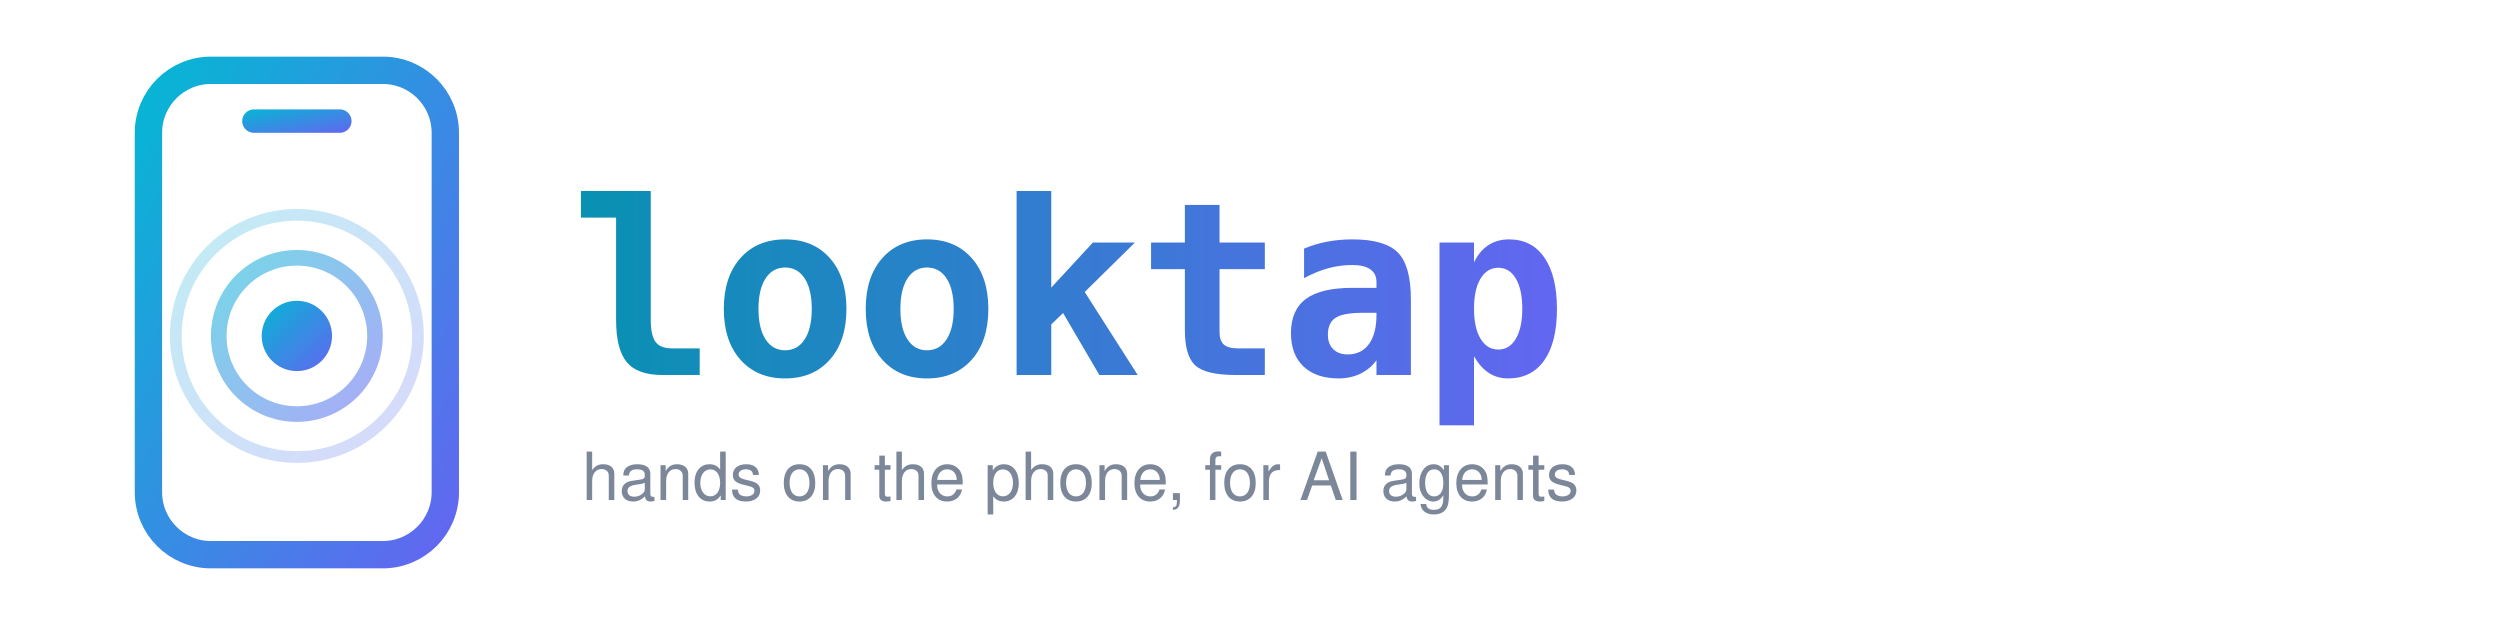
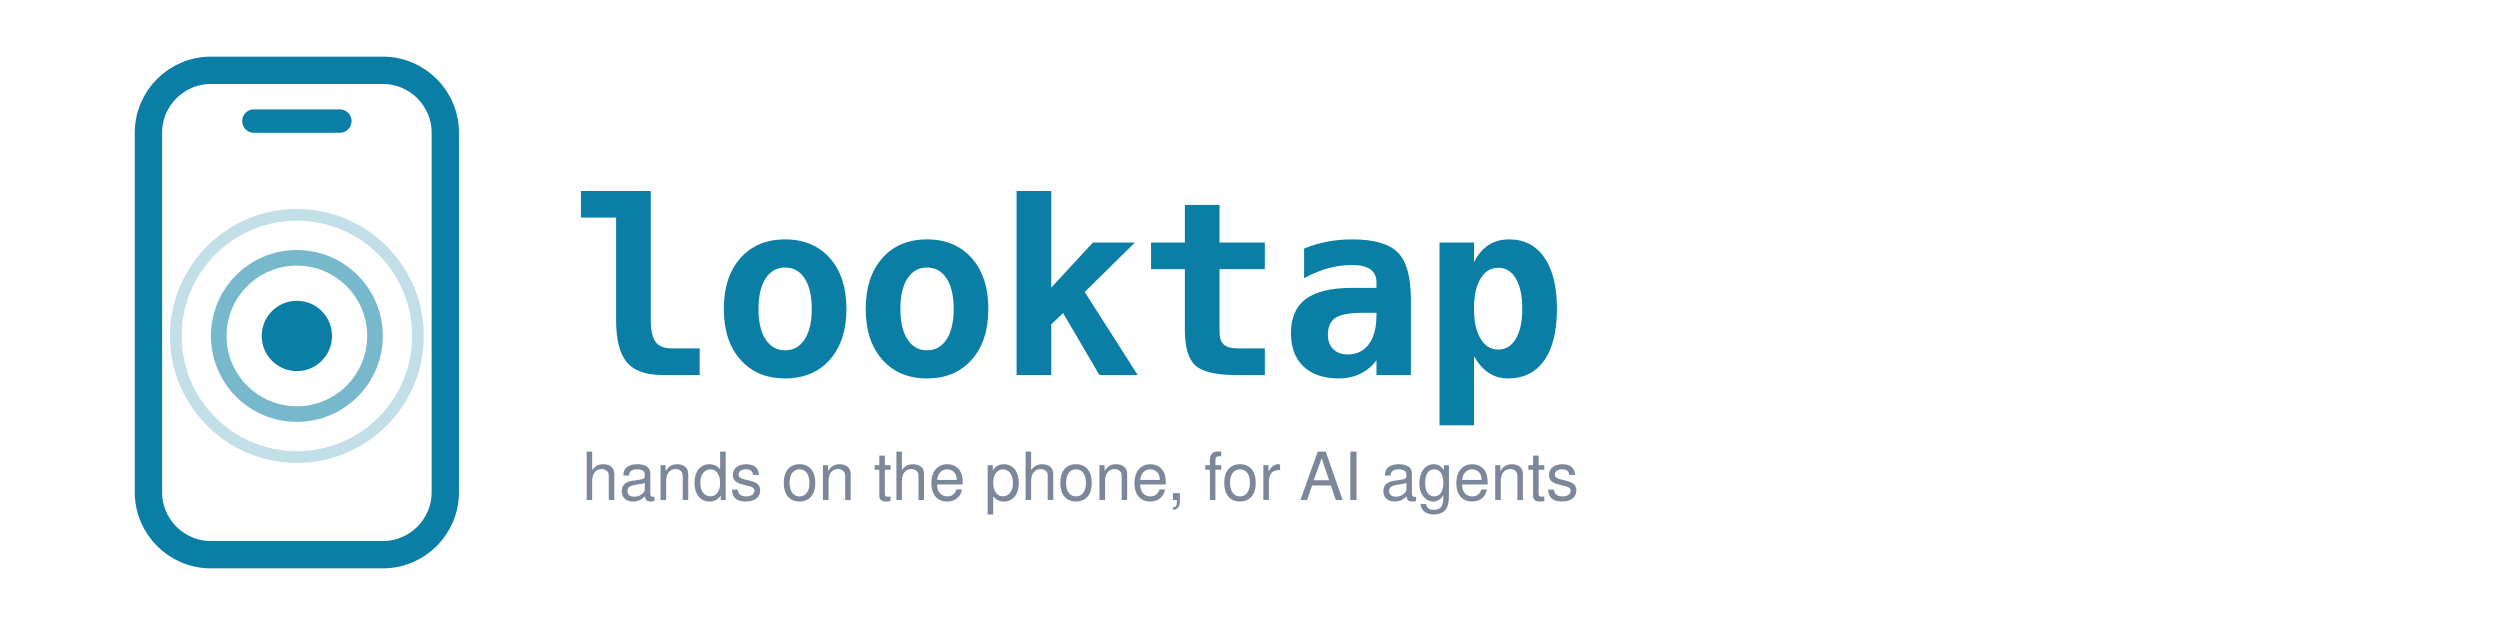
<svg xmlns="http://www.w3.org/2000/svg" width="640" height="160" viewBox="0 0 640 160" role="img" aria-label="looktap">
-   <defs>
-     <linearGradient id="g" x1="0" y1="0" x2="1" y2="1">
-       <stop offset="0" stop-color="#06b6d4" />
-       <stop offset="1" stop-color="#6366f1" />
-     </linearGradient>
-     <linearGradient id="w" x1="0" y1="0" x2="1" y2="0">
-       <stop offset="0" stop-color="#0891b2" />
-       <stop offset="1" stop-color="#6366f1" />
-     </linearGradient>
-   </defs>
-   <rect x="38" y="18" width="76" height="124" rx="16" fill="none" stroke="url(#g)" stroke-width="7" />
-   <rect x="62" y="28" width="28" height="6" rx="3" fill="url(#g)" />
-   <circle cx="76" cy="86" r="9" fill="url(#g)" />
-   <circle cx="76" cy="86" r="20" fill="none" stroke="url(#g)" stroke-width="4" opacity="0.55" />
-   <circle cx="76" cy="86" r="31" fill="none" stroke="url(#g)" stroke-width="3" opacity="0.25" />
-   <text x="146" y="96" font-family="ui-monospace, SFMono-Regular, Menlo, Consolas, monospace" font-size="62" font-weight="700" fill="url(#w)" letter-spacing="-1">looktap</text>
+   <rect x="38" y="18" width="76" height="124" rx="16" fill="none" stroke="#0a7ea4" stroke-width="7" />
+   <rect x="62" y="28" width="28" height="6" rx="3" fill="#0a7ea4" />
+   <circle cx="76" cy="86" r="9" fill="#0a7ea4" />
+   <circle cx="76" cy="86" r="20" fill="none" stroke="#0a7ea4" stroke-width="4" opacity="0.55" />
+   <circle cx="76" cy="86" r="31" fill="none" stroke="#0a7ea4" stroke-width="3" opacity="0.25" />
+   <text x="146" y="96" font-family="ui-monospace, SFMono-Regular, Menlo, Consolas, monospace" font-size="62" font-weight="700" fill="#0a7ea4" letter-spacing="-1">looktap</text>
  <text x="149" y="128" font-family="-apple-system, BlinkMacSystemFont, 'Segoe UI', Helvetica, Arial, sans-serif" font-size="17" fill="#7c8799">hands on the phone, for AI agents</text>
</svg>
